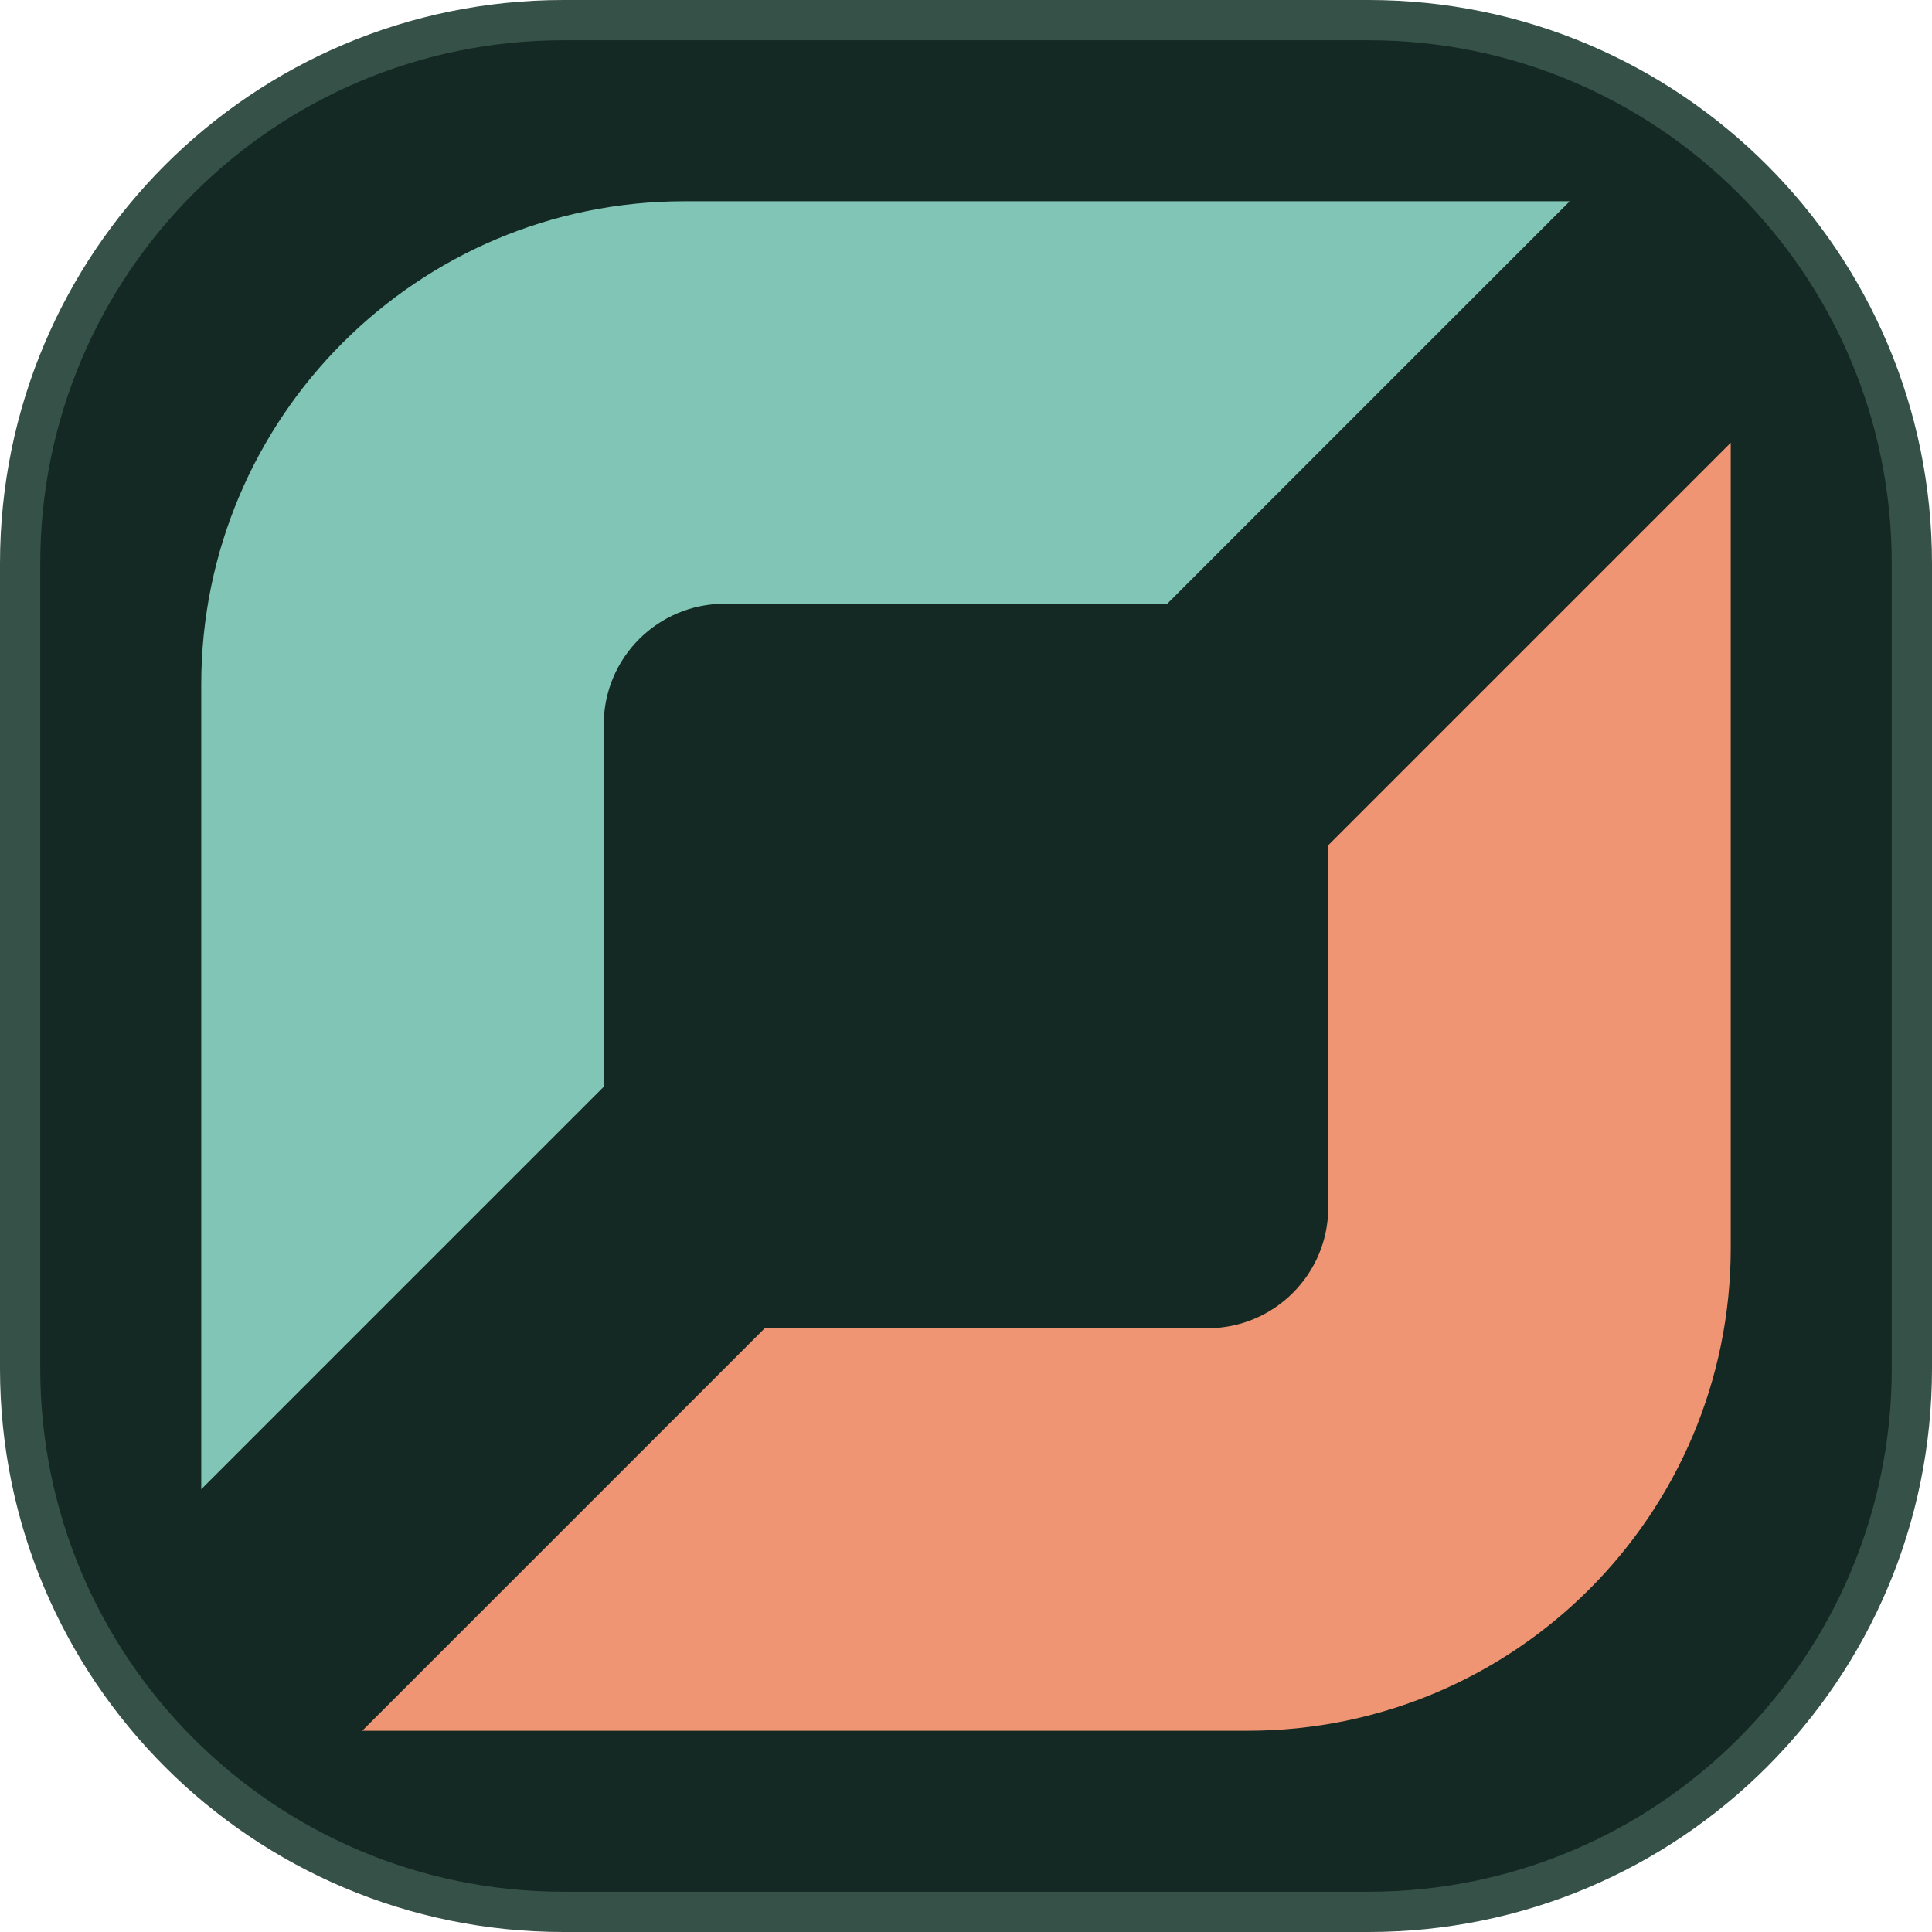
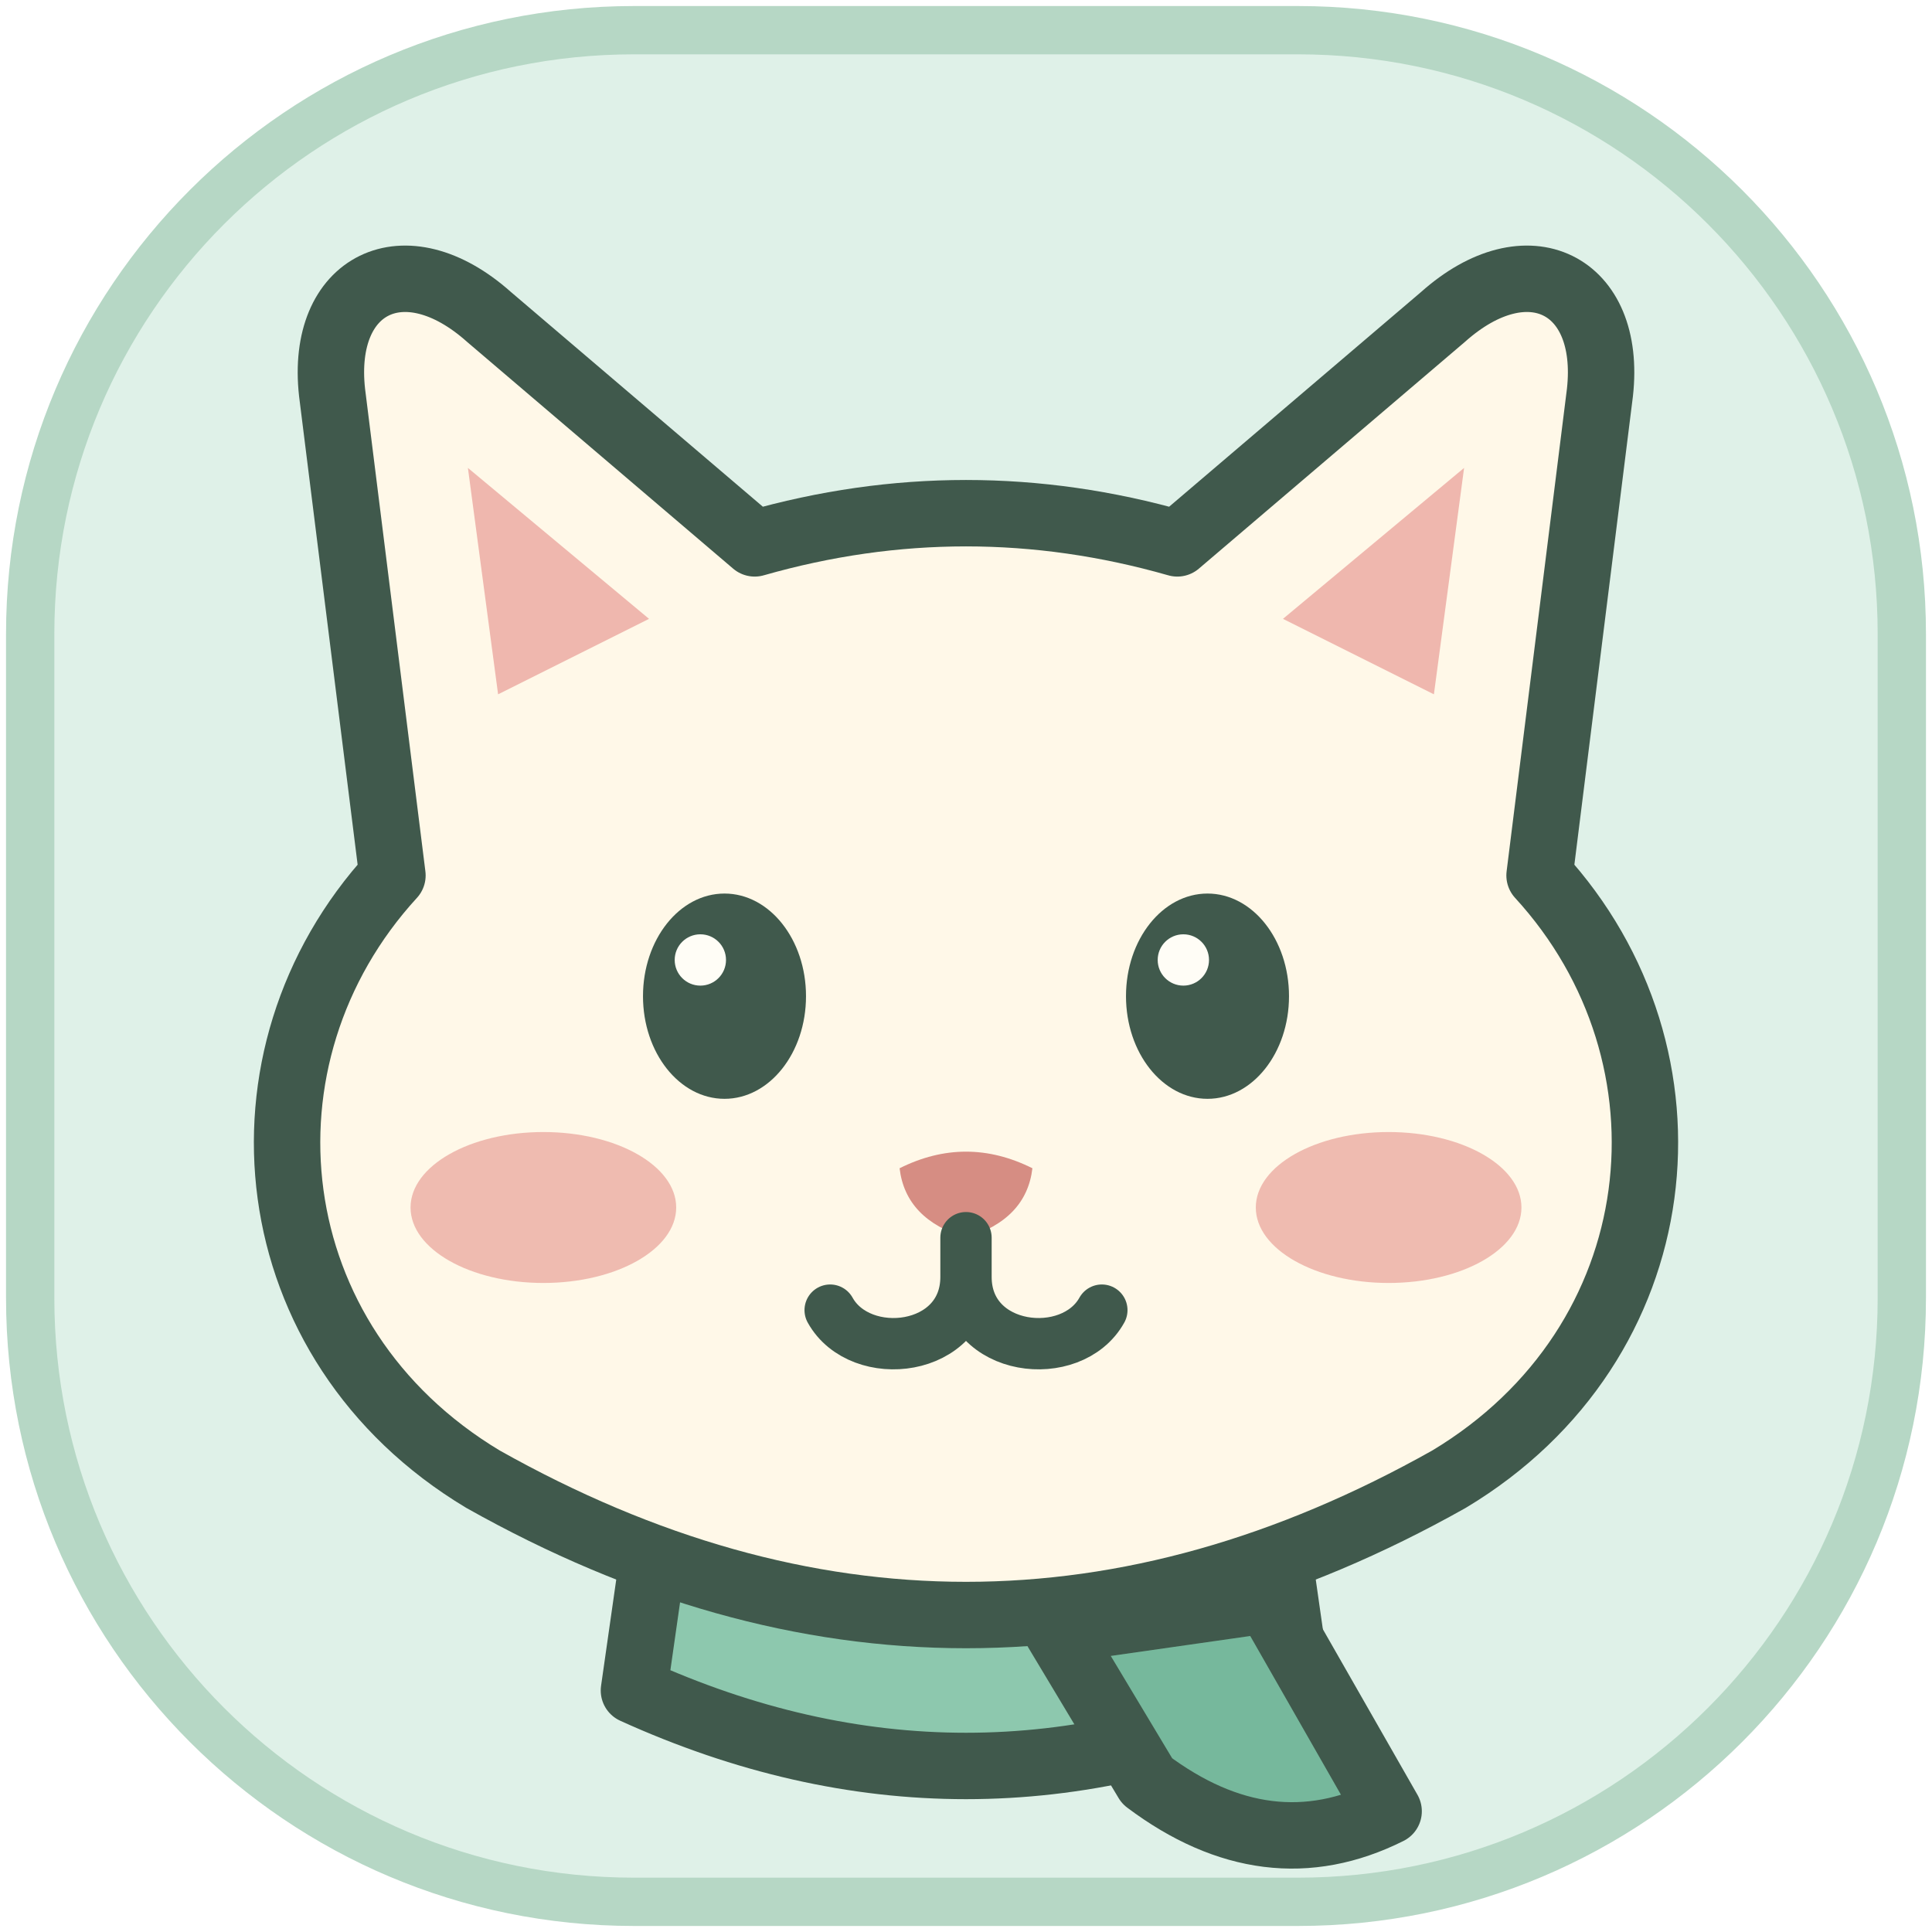
- <svg xmlns="http://www.w3.org/2000/svg" viewBox="0 0 48 48" width="256" height="256">
-   <rect x=".5" y=".5" width="47" height="47" rx="13.5" fill="#142923" stroke="#365148" />
-   <path d="M5 37V17C5 10.373 10.373 5 17 5H39L29 15H18A3 3 0 0 0 15 18V27L5 37Z" fill="#80C5B5" />
-   <path d="M9 43L19 33H30A3 3 0 0 0 33 30V21L43 11V31C43 37.627 37.627 43 31 43H9Z" fill="#F09573" />
+ <svg xmlns="http://www.w3.org/2000/svg" viewBox="0 0 64 64" width="256" height="256">
+   <rect x="1" y="1" width="62" height="62" rx="20" fill="#DFF1E8" stroke="#B6D7C5" stroke-width="1.6" />
+   <g stroke="#40594C" stroke-width="2.2" stroke-linecap="round" stroke-linejoin="round">
+     <path d="M22 49Q32 53 42 49L43 56Q32 61 21 56Z" fill="#8DC8AE" />
+     <path d="M35 54L42 53L46 60Q42 62 38 59Z" fill="#76B89C" />
+     <path d="M13 29L11 13C10.6 9.4 13.4 8 16.2 10.5L25 18Q32 16 39 18L47.8 10.5C50.6 8 53.4 9.4 53 13L51 29C56.5 35 55.5 44.5 48 49Q32 58 16 49C8.5 44.5 7.5 35 13 29Z" fill="#FFF8E8" />
+   </g>
+   <path d="M15.5 15.5L21.5 20.5L16.5 23Z" fill="#EFB7AE" />
+   <path d="M48.5 15.5L42.5 20.5L47.5 23Z" fill="#EFB7AE" />
+   <g fill="#EAA79E" opacity=".75">
+     <ellipse cx="18" cy="40" rx="4.4" ry="2.5" />
+     <ellipse cx="46" cy="40" rx="4.4" ry="2.5" />
+   </g>
+   <g fill="#40594C">
+     <ellipse cx="24" cy="33" rx="2.7" ry="3.4" />
+     <ellipse cx="40" cy="33" rx="2.7" ry="3.4" />
+   </g>
+   <g fill="#FFFDF6">
+     <circle cx="23.2" cy="31.8" r=".85" />
+     <circle cx="39.2" cy="31.8" r=".85" />
+   </g>
+   <path d="M29.8 38.7Q32 37.6 34.2 38.7Q34 40.4 32 41Q30 40.4 29.8 38.7Z" fill="#D68D83" />
+   <path d="M32 41V42.3M32 42.3C32 44.8 28.5 45.2 27.5 43.4M32 42.3C32 44.8 35.5 45.2 36.5 43.4" fill="none" stroke="#40594C" stroke-width="1.7" stroke-linecap="round" />
</svg>
